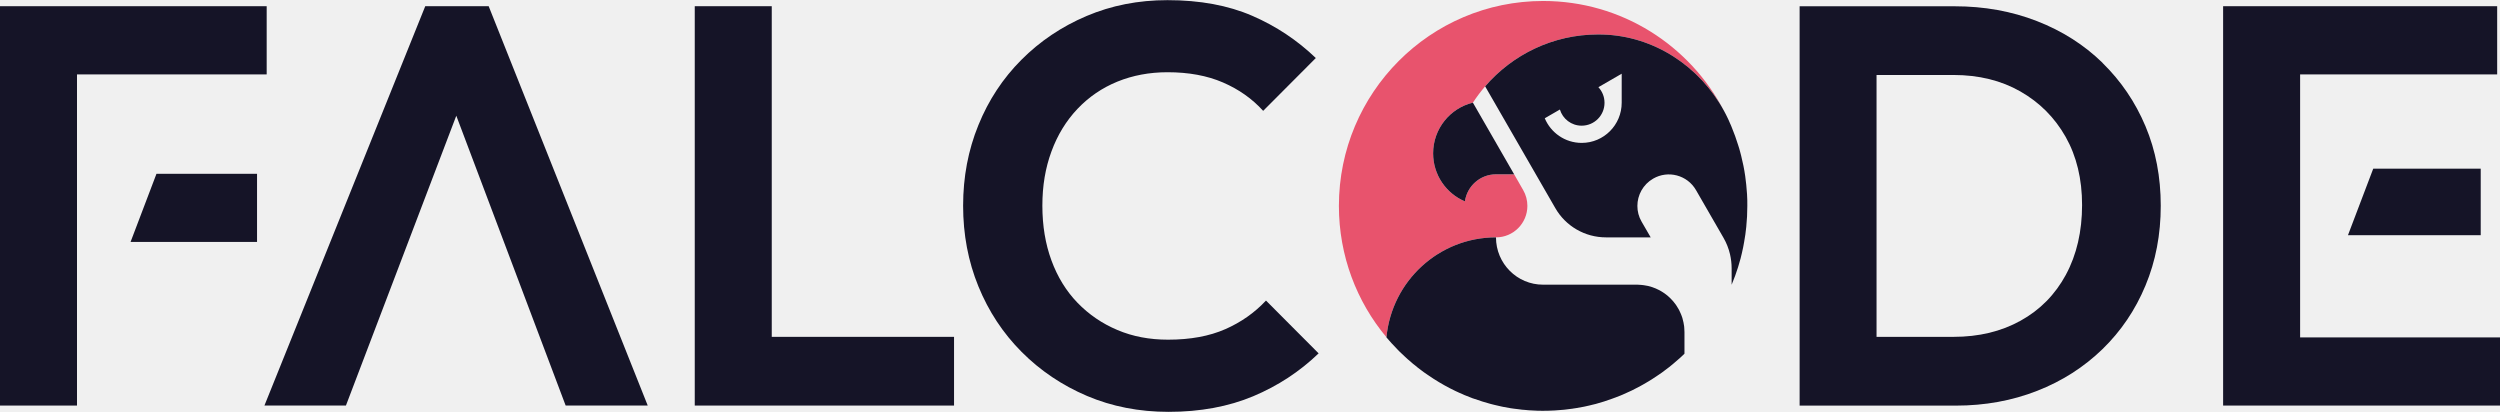
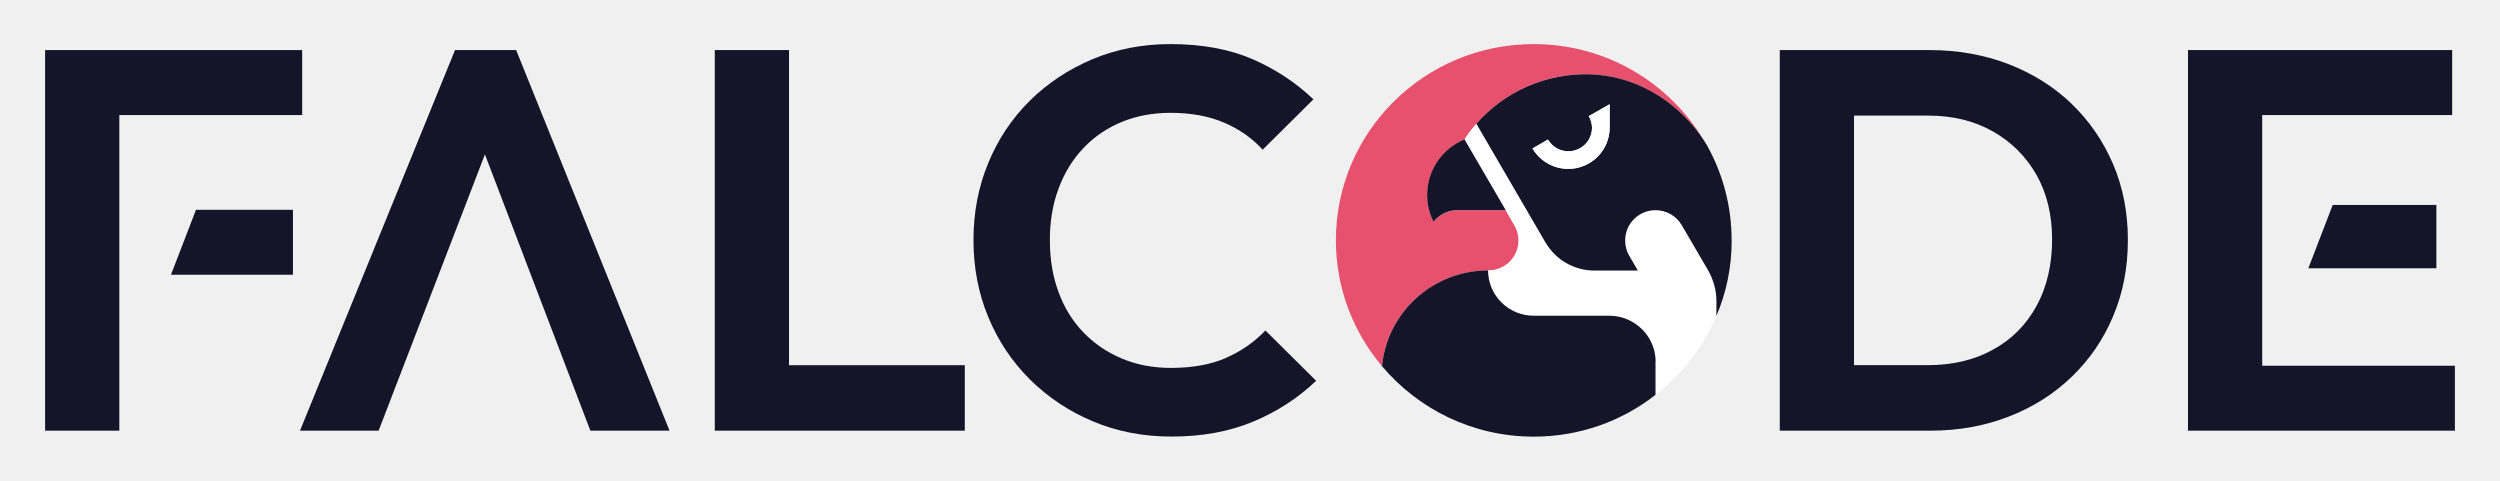
- <svg xmlns="http://www.w3.org/2000/svg" width="170" height="28" viewBox="0 0 170 28" fill="none">
-   <g clip-path="url(#clip0_221_3815)">
-     <path d="M18.134 5.06V0.422H5.236H3.848H0V27.578H5.236V5.06H18.134Z" fill="#151427" />
-     <path d="M8.878 16.453H17.479V11.82H10.639L8.878 16.453Z" fill="#151427" />
-     <path d="M28.917 0.422L17.981 27.578H23.523L31.028 7.869L38.465 27.578H44.046L33.23 0.422H28.917Z" fill="#151427" />
-     <path d="M52.479 0.422H47.243V27.578H51.091H52.479H64.875V22.906H52.479V0.422Z" fill="#151427" />
-     <path d="M83.32 22.383C82.243 22.858 80.946 23.098 79.429 23.098C78.17 23.098 77.022 22.882 75.983 22.44C74.945 22.003 74.04 21.384 73.269 20.587C72.499 19.79 71.91 18.83 71.499 17.711C71.087 16.593 70.881 15.349 70.881 13.986C70.881 12.622 71.087 11.417 71.499 10.298C71.91 9.18 72.499 8.215 73.269 7.403C74.04 6.592 74.945 5.973 75.983 5.55C77.022 5.128 78.161 4.912 79.391 4.912C80.827 4.912 82.085 5.142 83.162 5.608C84.239 6.073 85.153 6.717 85.895 7.538L89.475 3.946C88.216 2.737 86.776 1.776 85.144 1.071C83.512 0.365 81.592 0.01 79.386 0.01C77.409 0.01 75.576 0.37 73.882 1.09C72.188 1.81 70.714 2.804 69.455 4.067C68.196 5.329 67.22 6.808 66.531 8.508C65.837 10.207 65.492 12.036 65.492 13.99C65.492 15.944 65.837 17.774 66.531 19.473C67.225 21.173 68.206 22.661 69.474 23.933C70.743 25.206 72.226 26.204 73.92 26.925C75.615 27.645 77.462 28.005 79.463 28.005C81.621 28.005 83.535 27.649 85.22 26.944C86.9 26.238 88.384 25.263 89.666 24.029L86.087 20.438C85.316 21.264 84.392 21.912 83.315 22.387L83.32 22.383Z" fill="#151427" />
-     <path d="M168.689 15.992V11.47H161.38L159.662 15.992H168.689Z" fill="#151427" />
-     <path d="M156.408 22.944V5.06H169.808V0.422H156.408H155.02H151.172V27.578H155.02H156.408H170V22.944H156.408Z" fill="#151427" />
-     <path d="M142.969 4.268C141.71 3.044 140.221 2.098 138.503 1.431C136.785 0.763 134.923 0.427 132.923 0.427H122.374V27.582H132.999C134.976 27.582 136.819 27.246 138.522 26.579C140.231 25.912 141.71 24.961 142.969 23.741C144.227 22.517 145.204 21.077 145.893 19.416C146.587 17.755 146.931 15.944 146.931 13.99C146.931 12.036 146.587 10.231 145.893 8.584C145.199 6.938 144.223 5.502 142.969 4.278V4.268ZM140.485 18.676C139.752 20.03 138.728 21.072 137.402 21.807C136.081 22.541 134.56 22.906 132.841 22.906H127.605V5.099H132.841C134.56 5.099 136.077 5.473 137.383 6.217C138.695 6.966 139.719 7.994 140.465 9.309C141.207 10.625 141.581 12.166 141.581 13.942C141.581 15.719 141.217 17.322 140.485 18.672V18.676Z" fill="#151427" />
-     <path d="M117.234 7.543C115.578 4.503 112.486 2.458 109.007 2.348C108.897 2.343 108.787 2.343 108.672 2.343C105.604 2.343 102.852 3.711 100.99 5.872C100.689 6.222 100.411 6.592 100.157 6.981C98.607 7.355 97.453 8.757 97.453 10.428C97.453 11.897 98.343 13.155 99.612 13.693C99.765 12.651 100.65 11.854 101.727 11.854H102.962L103.575 12.925C103.766 13.251 103.862 13.626 103.862 14C103.862 15.181 102.909 16.141 101.727 16.141C97.836 16.141 94.639 19.123 94.28 22.935C92.26 20.52 91.045 17.404 91.045 14C91.045 6.304 97.262 0.067 104.934 0.067C110.28 0.067 114.922 3.097 117.234 7.543Z" fill="#E8536D" />
-     <path d="M118.799 13.213C118.785 12.997 118.77 12.785 118.746 12.574C118.727 12.372 118.703 12.176 118.675 11.979C118.608 11.503 118.512 11.038 118.397 10.582C118.378 10.495 118.354 10.409 118.33 10.327C118.287 10.169 118.244 10.01 118.191 9.857C118.129 9.655 118.062 9.453 117.99 9.257C117.923 9.069 117.851 8.882 117.775 8.7C117.732 8.589 117.689 8.479 117.636 8.373C117.607 8.301 117.579 8.229 117.545 8.162C117.526 8.123 117.507 8.08 117.488 8.042C117.406 7.869 117.325 7.706 117.234 7.543C115.578 4.503 112.486 2.458 109.007 2.348C108.897 2.343 108.787 2.343 108.672 2.343C105.604 2.343 102.852 3.711 100.99 5.872L105.757 14.144C106.465 15.383 107.782 16.141 109.203 16.141H112.247L111.63 15.075C111.433 14.739 111.342 14.37 111.342 14.005C111.342 13.265 111.725 12.545 112.415 12.147C113.434 11.556 114.741 11.907 115.329 12.929L117.201 16.175C117.402 16.525 117.55 16.9 117.641 17.289C117.713 17.606 117.751 17.922 117.751 18.249V19.363C117.837 19.156 117.918 18.95 117.995 18.739C118.134 18.359 118.253 17.971 118.359 17.577C118.426 17.322 118.483 17.068 118.536 16.809C118.56 16.698 118.579 16.588 118.598 16.473C118.66 16.127 118.713 15.781 118.746 15.426C118.794 14.96 118.818 14.48 118.818 14C118.818 13.736 118.818 13.472 118.799 13.213ZM110.275 6.986C110.275 8.498 109.055 9.717 107.557 9.717C106.422 9.717 105.456 9.026 105.044 8.042L106.073 7.447C106.264 8.085 106.853 8.546 107.552 8.546C108.413 8.546 109.107 7.85 109.107 6.99C109.107 6.577 108.949 6.208 108.691 5.929L110.275 5.012V6.986Z" fill="#151427" />
-     <path d="M114.544 22.575V24.053C114.463 24.13 114.381 24.207 114.3 24.284C114.271 24.313 114.238 24.337 114.209 24.366C114.066 24.495 113.917 24.625 113.764 24.75C113.592 24.894 113.419 25.033 113.238 25.163C113.084 25.283 112.926 25.398 112.764 25.503C112.62 25.604 112.467 25.705 112.314 25.801C112.209 25.868 112.098 25.936 111.988 25.998C111.725 26.156 111.452 26.305 111.175 26.444C111.041 26.517 110.902 26.584 110.758 26.646C110.471 26.785 110.174 26.91 109.873 27.021C109.777 27.059 109.681 27.097 109.586 27.126C109.251 27.251 108.911 27.357 108.562 27.453C108.538 27.457 108.518 27.462 108.495 27.472C108.408 27.491 108.322 27.515 108.236 27.534C108.193 27.549 108.145 27.558 108.102 27.568C107.973 27.597 107.848 27.625 107.719 27.654C107.542 27.688 107.36 27.721 107.183 27.75C107.107 27.765 107.03 27.774 106.958 27.784C106.949 27.789 106.944 27.789 106.939 27.789C106.757 27.813 106.58 27.837 106.398 27.856C106.37 27.861 106.336 27.861 106.303 27.866C106.116 27.885 105.929 27.899 105.743 27.909C105.709 27.914 105.676 27.914 105.637 27.914C105.403 27.928 105.168 27.933 104.934 27.933C104.699 27.933 104.479 27.933 104.259 27.914C104.058 27.909 103.857 27.894 103.656 27.87C103.56 27.87 103.464 27.856 103.373 27.842C103.225 27.827 103.082 27.813 102.938 27.789C102.866 27.779 102.799 27.77 102.732 27.76C102.55 27.731 102.373 27.698 102.201 27.664C102.177 27.664 102.153 27.654 102.129 27.649C101.952 27.611 101.78 27.573 101.607 27.529C101.521 27.51 101.43 27.486 101.344 27.462C101.162 27.414 100.98 27.361 100.803 27.304C100.593 27.241 100.387 27.169 100.181 27.097C100.167 27.088 100.152 27.083 100.138 27.083C99.932 27.006 99.731 26.925 99.53 26.843C99.525 26.838 99.521 26.838 99.521 26.833C99.329 26.756 99.143 26.67 98.961 26.584C98.449 26.339 97.951 26.06 97.482 25.758C97.338 25.667 97.2 25.575 97.066 25.479C96.898 25.369 96.731 25.249 96.568 25.119C96.458 25.038 96.348 24.956 96.242 24.86C96.142 24.788 96.046 24.711 95.95 24.62C95.874 24.562 95.802 24.5 95.725 24.428C95.644 24.361 95.567 24.289 95.491 24.212C95.381 24.111 95.266 24.006 95.161 23.9C95.108 23.852 95.055 23.799 95.012 23.746C94.893 23.626 94.778 23.501 94.663 23.377C94.644 23.362 94.634 23.352 94.625 23.338C94.567 23.276 94.505 23.209 94.452 23.141C94.39 23.079 94.338 23.012 94.28 22.944V22.935C94.639 19.123 97.836 16.141 101.727 16.141C101.727 17.922 103.163 19.363 104.934 19.358H111.347C111.428 19.363 111.505 19.368 111.586 19.372C111.649 19.377 111.711 19.382 111.768 19.392C111.974 19.416 112.165 19.464 112.352 19.526C112.433 19.55 112.515 19.584 112.591 19.617C112.673 19.651 112.754 19.689 112.835 19.733C112.845 19.737 112.859 19.742 112.869 19.752C112.893 19.766 112.922 19.78 112.946 19.795C112.989 19.819 113.032 19.843 113.07 19.872C113.113 19.896 113.156 19.925 113.199 19.958L113.381 20.097C113.458 20.16 113.534 20.232 113.606 20.304C113.73 20.429 113.845 20.563 113.951 20.712L114.018 20.813C114.07 20.89 114.113 20.966 114.156 21.043C114.161 21.053 114.171 21.067 114.176 21.077C114.219 21.158 114.257 21.24 114.29 21.326C114.329 21.418 114.367 21.509 114.396 21.605C114.401 21.614 114.401 21.624 114.405 21.634C114.434 21.73 114.458 21.831 114.477 21.927C114.496 22.008 114.511 22.09 114.52 22.176C114.525 22.215 114.53 22.253 114.53 22.296C114.539 22.387 114.544 22.479 114.544 22.575Z" fill="#151427" />
-     <path d="M114.544 24.049C114.582 24.02 114.621 23.982 114.654 23.943C114.621 23.982 114.582 24.015 114.544 24.053V24.049Z" fill="white" />
-     <path d="M102.962 11.854H101.727C100.65 11.854 99.765 12.651 99.612 13.693C98.344 13.155 97.453 11.897 97.453 10.428C97.453 8.757 98.607 7.355 100.157 6.981L102.962 11.854Z" fill="#151427" />
-   </g>
+ <svg xmlns="http://www.w3.org/2000/svg" id="Capa_1" data-name="Capa 1" viewBox="0 0 368.5 70.87">
  <defs>
-     <clipPath id="clip0_221_3815">
-       <rect width="170" height="28" fill="white" />
-     </clipPath>
+     <style>
+       .cls-1 {
+         fill: #161428;
+       }
+ 
+       .cls-1, .cls-2, .cls-3 {
+         stroke-width: 0px;
+       }
+ 
+       .cls-2 {
+         fill: #fff;
+       }
+ 
+       .cls-3 {
+         fill: #e7516d;
+       }
+     </style>
  </defs>
+   <polygon class="cls-1" points="17.59 7.38 14.7 7.38 6.65 7.38 6.65 63.48 17.59 63.48 17.59 16.96 44.54 16.96 44.54 7.38 17.59 7.38" />
+   <polygon class="cls-1" points="25.2 40.5 43.18 40.5 43.18 30.92 28.89 30.92 25.2 40.5" />
+   <polygon class="cls-1" points="67.07 7.38 44.22 63.48 55.81 63.48 71.48 22.76 87.02 63.48 98.69 63.48 76.08 7.38 67.07 7.38" />
+   <polygon class="cls-1" points="105.36 7.38 105.36 63.48 113.41 63.48 116.3 63.48 142.21 63.48 142.21 53.83 116.3 53.83 116.3 7.38 105.36 7.38" />
+   <path class="cls-1" d="m180.74,52.75c-2.25.98-4.96,1.48-8.13,1.48-2.63,0-5.03-.45-7.2-1.36-2.17-.9-4.06-2.18-5.67-3.83-1.61-1.65-2.84-3.63-3.7-5.95-.86-2.31-1.29-4.88-1.29-7.7s.43-5.31,1.29-7.62c.86-2.31,2.09-4.31,3.7-5.99,1.61-1.68,3.5-2.95,5.67-3.83,2.17-.88,4.54-1.32,7.12-1.32,3,0,5.63.48,7.88,1.44,2.25.96,4.16,2.29,5.71,3.99l7.48-7.42c-2.63-2.5-5.64-4.48-9.05-5.95-3.41-1.46-7.42-2.19-12.03-2.19-4.13,0-7.96.74-11.5,2.23-3.54,1.49-6.62,3.54-9.25,6.14-2.63,2.61-4.67,5.67-6.11,9.18-1.45,3.51-2.17,7.29-2.17,11.33s.72,7.82,2.17,11.33c1.45,3.51,3.5,6.58,6.15,9.22,2.66,2.63,5.75,4.7,9.29,6.18,3.54,1.49,7.4,2.24,11.58,2.24,4.51,0,8.51-.73,12.03-2.2,3.51-1.46,6.61-3.47,9.29-6.02l-7.48-7.42c-1.61,1.7-3.54,3.05-5.79,4.03" />
+   <polygon class="cls-1" points="359.12 39.54 359.12 30.21 343.84 30.21 340.25 39.54 359.12 39.54" />
+   <polygon class="cls-1" points="333.45 7.38 330.56 7.38 322.51 7.38 322.51 63.48 330.56 63.48 333.45 63.48 361.85 63.48 361.85 53.91 333.45 53.91 333.45 16.96 361.45 16.96 361.45 7.38 333.45 7.38" />
+   <path class="cls-1" d="m300.19,45.09c-1.53,2.79-3.67,4.95-6.44,6.46-2.76,1.52-5.94,2.27-9.53,2.27h-10.94V17.04h10.94c3.59,0,6.76.77,9.49,2.31,2.74,1.54,4.88,3.67,6.44,6.38,1.55,2.71,2.33,5.91,2.33,9.58s-.76,6.98-2.29,9.78m5.19-29.77c-2.63-2.53-5.74-4.48-9.33-5.87-3.59-1.38-7.48-2.07-11.67-2.07h-22.04v56.1h22.2c4.13,0,7.98-.69,11.54-2.07,3.57-1.38,6.66-3.34,9.29-5.87,2.63-2.53,4.67-5.51,6.11-8.94,1.45-3.43,2.17-7.17,2.17-11.21s-.72-7.77-2.17-11.17c-1.45-3.4-3.49-6.37-6.11-8.9" />
+   <path class="cls-3" d="m251.19,20.75c-3.52-5.43-9.4-9.27-15.95-9.75-.25-.03-.53-.03-.78-.05-6.71-.2-12.79,2.66-16.84,7.29-.63.73-1.22,1.51-1.75,2.31-3.24,1.36-5.5,4.52-5.5,8.19,0,1.43.33,2.76.94,3.97.81-1.05,2.1-1.73,3.55-1.73h7.09l1.34,2.34c.36.63.56,1.36.56,2.11,0,1.23-.51,2.36-1.32,3.16-.81.8-1.95,1.28-3.17,1.28h-.03c-8.15.02-14.87,6.18-15.63,14.09-4.23-5-6.79-11.48-6.79-18.54,0-15.98,13.04-28.92,29.15-28.92,10.71,0,20.06,5.73,25.12,14.24" />
+   <path class="cls-2" d="m252.99,44.36v2.18c-1.92,4.62-5.04,8.62-8.97,11.66v-4.87c0-3.74-3.06-6.78-6.84-6.78h-11.12c-3.72,0-6.74-2.99-6.74-6.68h.03c1.22,0,2.36-.48,3.17-1.28.81-.8,1.32-1.93,1.32-3.16,0-.75-.2-1.48-.56-2.11l-1.34-2.34-6.08-10.43c.53-.81,1.11-1.58,1.75-2.31l10.18,17.49c.76,1.28,1.82,2.34,3.06,3.04,1.27.73,2.68,1.11,4.18,1.11h6.38l-1.29-2.21c-.38-.65-.58-1.41-.58-2.24,0-2.46,2-4.45,4.48-4.45,1.65,0,3.12.9,3.88,2.24l3.87,6.63c.79,1.38,1.22,2.94,1.22,4.52" />
+   <path class="cls-1" d="m244.02,53.33v4.87c-4.94,3.87-11.17,6.16-17.95,6.16-8.99,0-16.99-4.04-22.36-10.38v-.03c.76-7.91,7.47-14.07,15.63-14.09,0,3.69,3.02,6.68,6.74,6.68h11.12c3.77,0,6.84,3.04,6.84,6.78" />
+   <path class="cls-1" d="m221.94,30.97h-7.09c-1.44,0-2.74.68-3.55,1.73-.61-1.21-.94-2.54-.94-3.97,0-3.67,2.25-6.83,5.5-8.19l6.08,10.43Z" />
+   <path class="cls-1" d="m237.26,18.84c0,3.34-2.74,6.06-6.1,6.06-2.23,0-4.2-1.21-5.27-3.02l2.28-1.31c.61,1.03,1.72,1.73,2.99,1.73,1.95,0,3.5-1.56,3.5-3.47,0-.6-.18-1.21-.48-1.71l3.09-1.76v3.47Zm17.98,16.58c0-5-1.27-9.7-3.52-13.79-.15-.3-.33-.58-.53-.88-3.52-5.43-9.4-9.27-15.95-9.75-.25-.02-.53-.02-.78-.05-6.71-.2-12.79,2.66-16.84,7.29l10.18,17.49c.76,1.28,1.82,2.34,3.06,3.04,1.27.73,2.68,1.11,4.18,1.11h6.38l-1.29-2.21c-.38-.65-.58-1.41-.58-2.24,0-2.46,2-4.45,4.48-4.45,1.65,0,3.12.9,3.88,2.24l3.87,6.63c.78,1.38,1.22,2.94,1.22,4.52v2.18c1.47-3.42,2.25-7.18,2.25-11.13" />
+   <path class="cls-2" d="m237.26,15.37v3.47c0,3.34-2.74,6.05-6.1,6.05-2.23,0-4.2-1.2-5.27-3.01l2.28-1.31c.61,1.03,1.72,1.73,2.99,1.73,1.95,0,3.5-1.56,3.5-3.47,0-.6-.18-1.21-.48-1.71l3.09-1.76Z" />
</svg>
